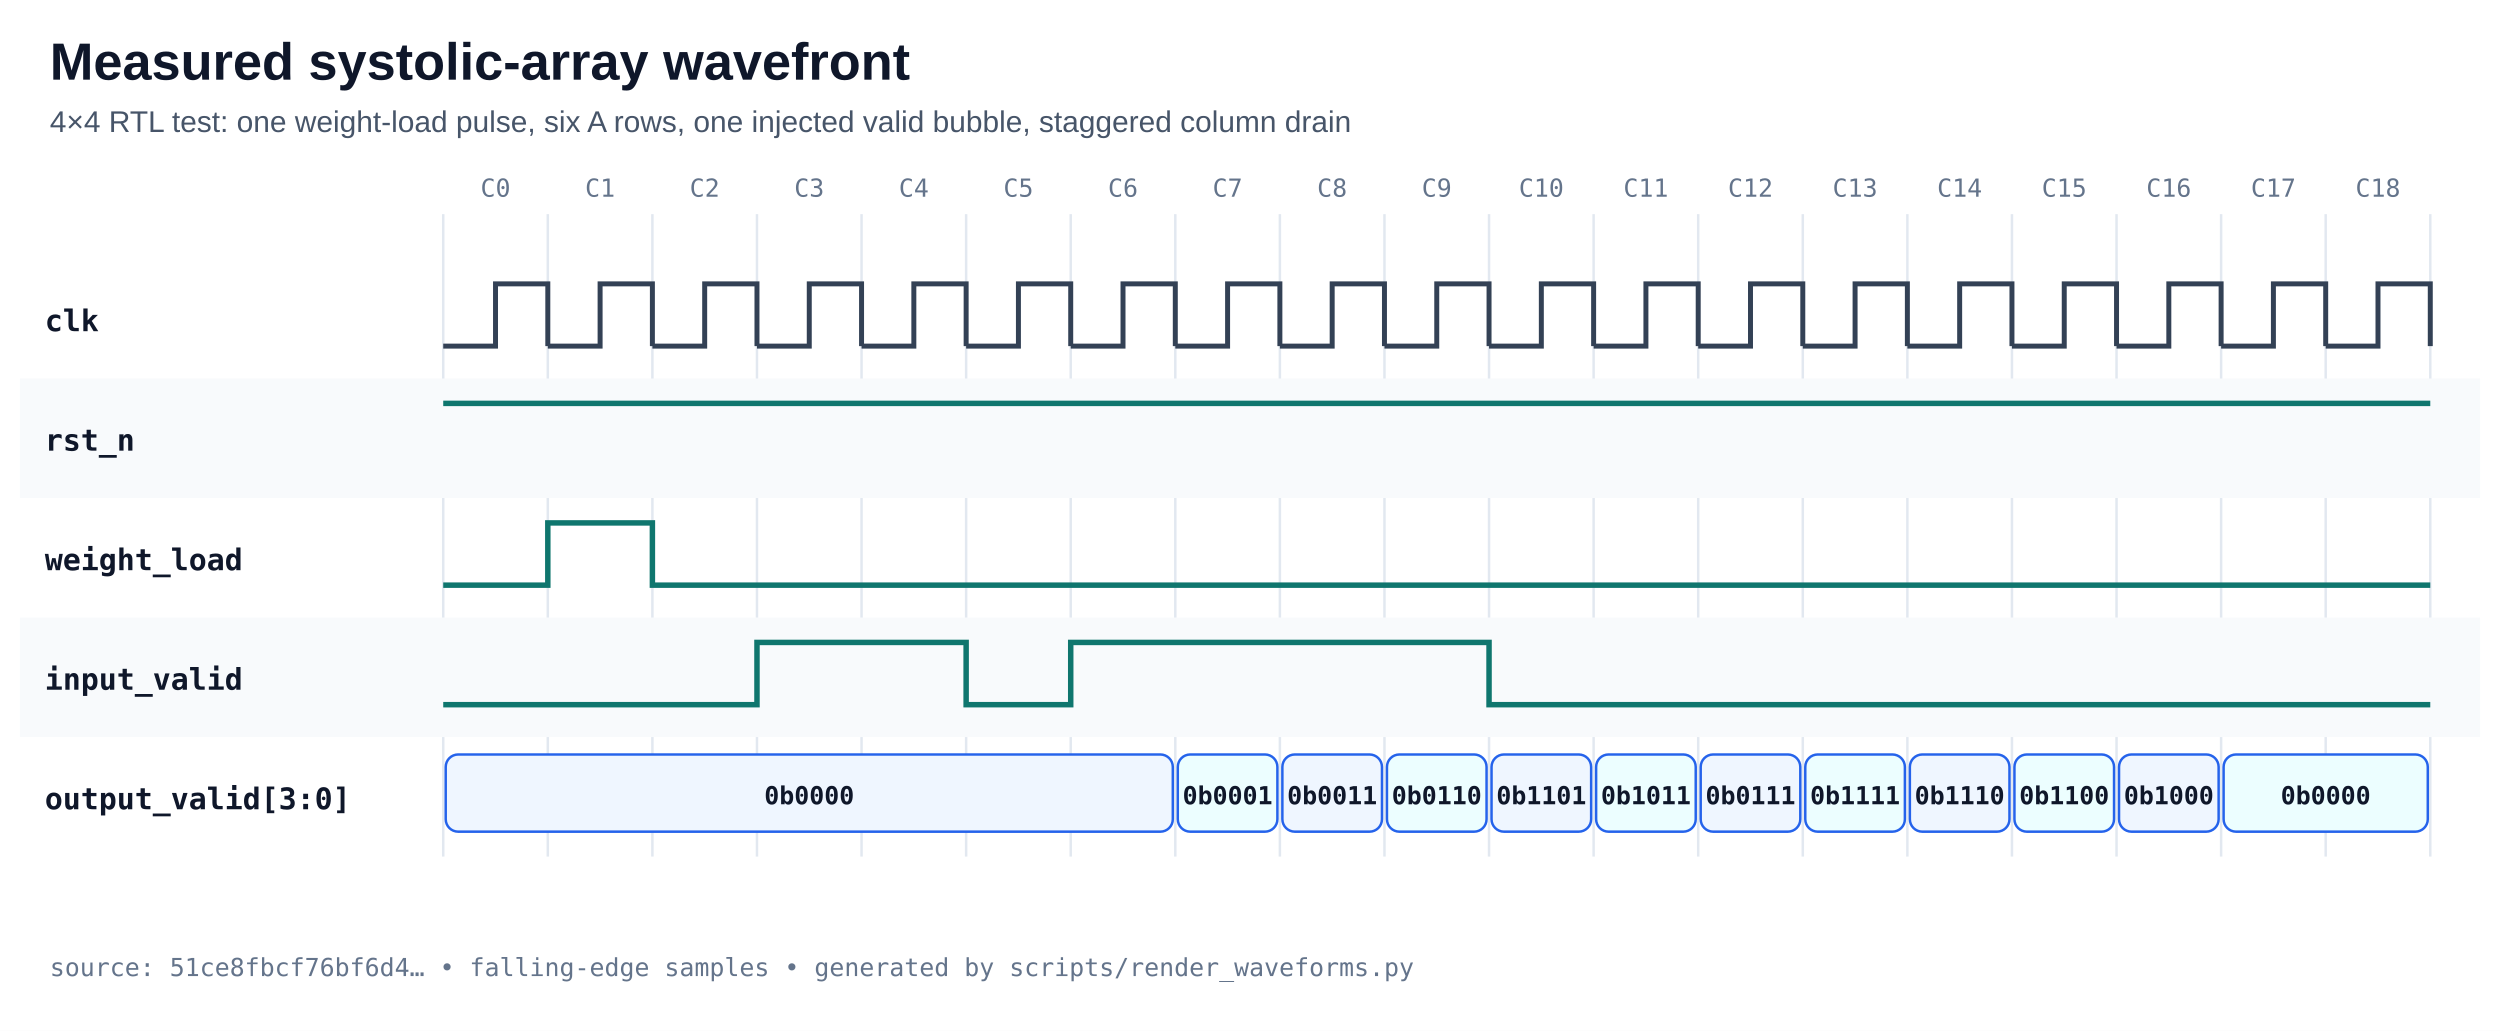
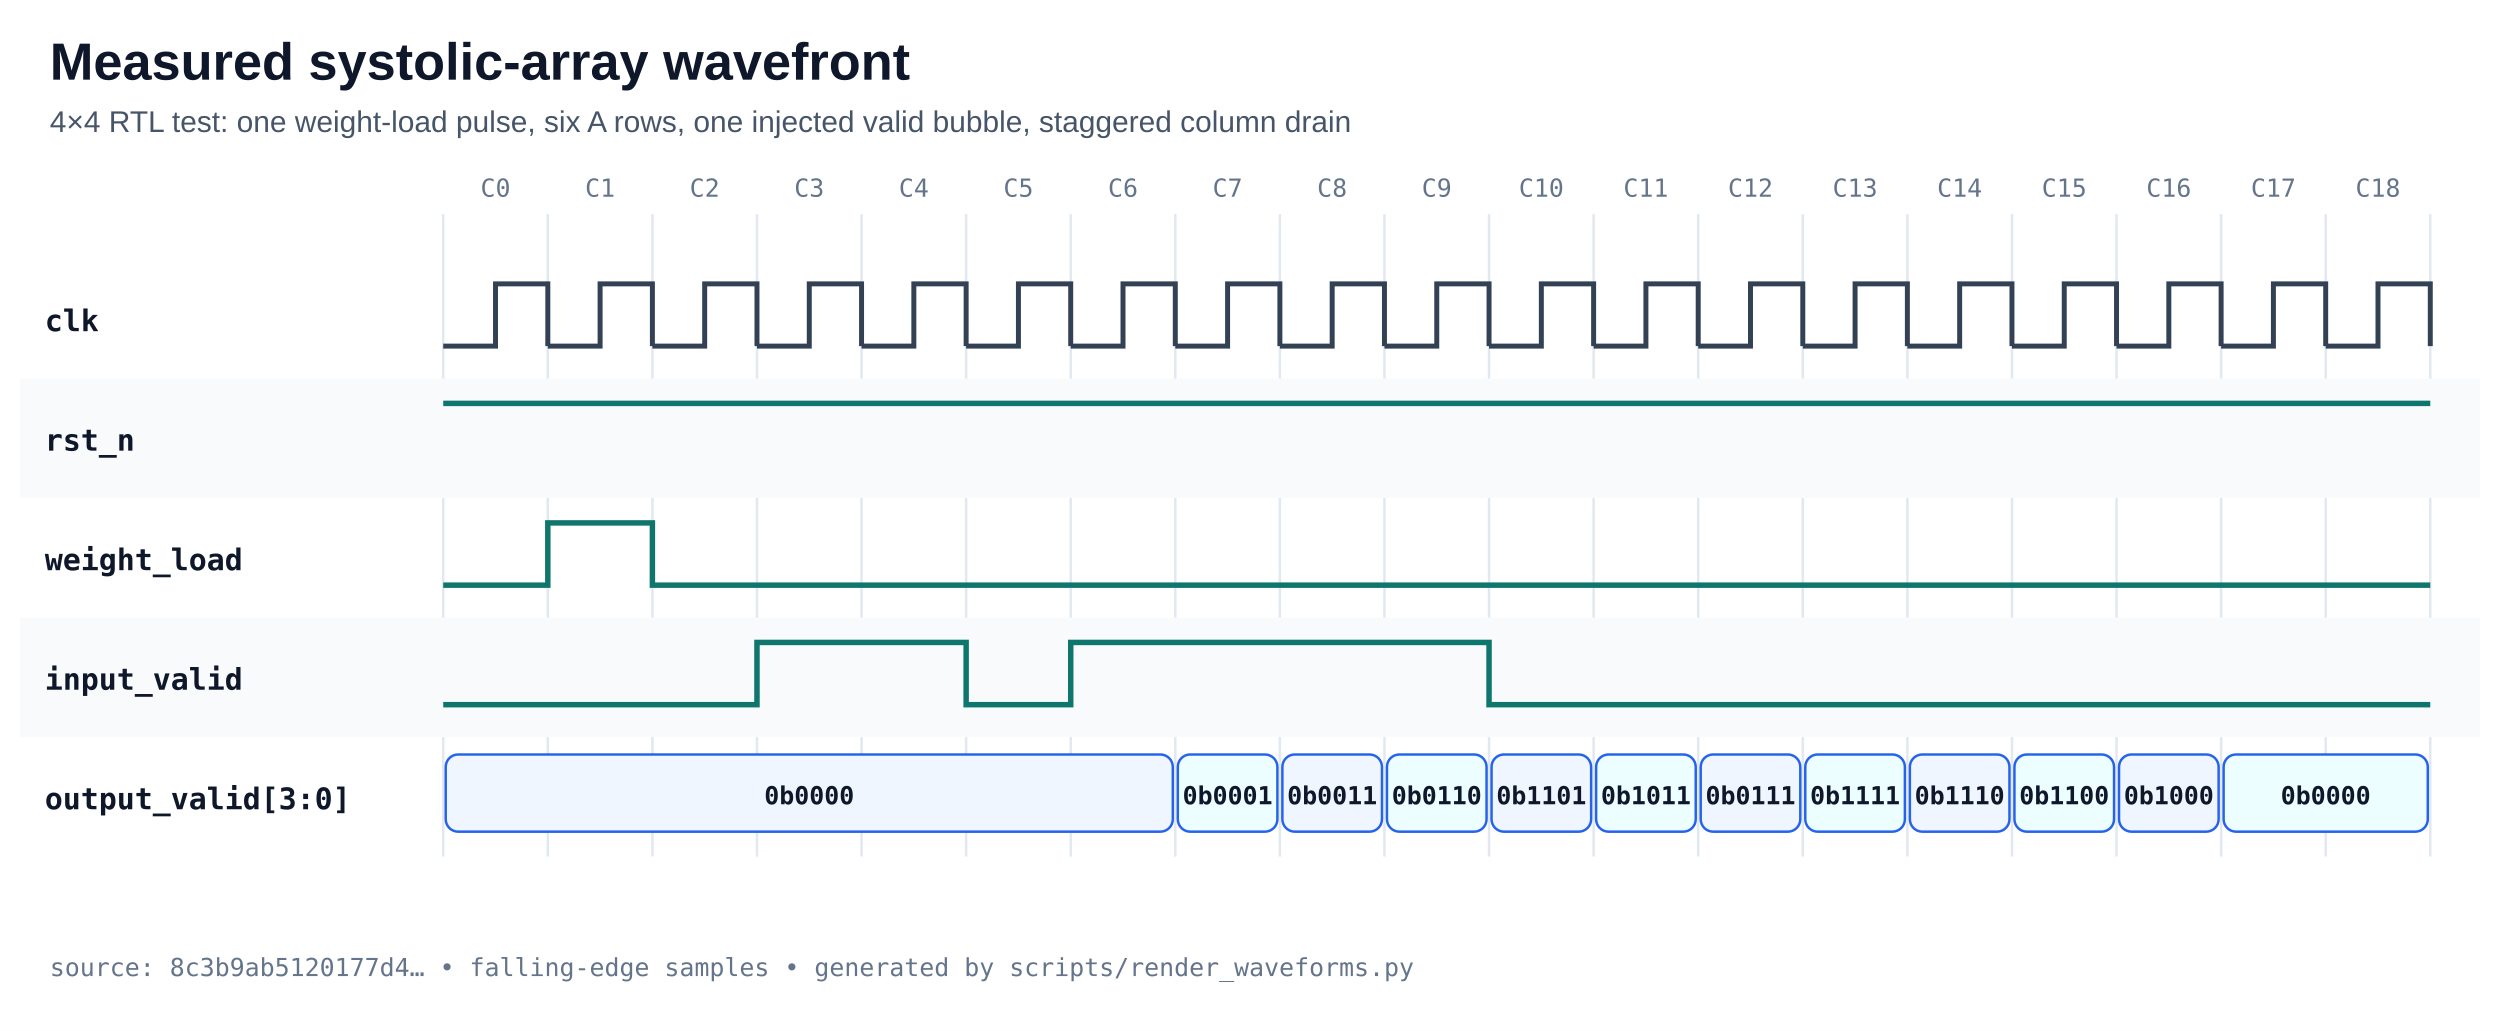
<svg xmlns="http://www.w3.org/2000/svg" width="1004" height="414" viewBox="0 0 1004 414" role="img" aria-labelledby="title desc">
  <style>
  .title { font: 700 21px Arial, sans-serif; fill: #0f172a; }
  .subtitle { font: 12px Arial, sans-serif; fill: #475569; }
  .label { font: 600 12px Consolas, monospace; fill: #0f172a; }
  .cycle { font: 10px Consolas, monospace; fill: #64748b; }
  .bus { font: 600 10px Consolas, monospace; fill: #0f172a; }
  .foot { font: 10px Consolas, monospace; fill: #64748b; }
</style>
  <rect width="1004" height="414" fill="#ffffff" />
  <text x="20.0" y="32.0" class="title" text-anchor="start">Measured systolic-array wavefront</text>
  <text x="20.0" y="53.0" class="subtitle" text-anchor="start">4×4 RTL test: one weight-load pulse, six A rows, one injected valid bubble, staggered column drain</text>
  <line x1="178" y1="86" x2="178" y2="344" stroke="#e2e8f0" stroke-width="1" />
  <text x="199.0" y="79.0" class="cycle" text-anchor="middle">C0</text>
  <line x1="220" y1="86" x2="220" y2="344" stroke="#e2e8f0" stroke-width="1" />
  <text x="241.0" y="79.0" class="cycle" text-anchor="middle">C1</text>
  <line x1="262" y1="86" x2="262" y2="344" stroke="#e2e8f0" stroke-width="1" />
  <text x="283.0" y="79.0" class="cycle" text-anchor="middle">C2</text>
  <line x1="304" y1="86" x2="304" y2="344" stroke="#e2e8f0" stroke-width="1" />
  <text x="325.0" y="79.0" class="cycle" text-anchor="middle">C3</text>
  <line x1="346" y1="86" x2="346" y2="344" stroke="#e2e8f0" stroke-width="1" />
  <text x="367.0" y="79.0" class="cycle" text-anchor="middle">C4</text>
  <line x1="388" y1="86" x2="388" y2="344" stroke="#e2e8f0" stroke-width="1" />
  <text x="409.0" y="79.0" class="cycle" text-anchor="middle">C5</text>
  <line x1="430" y1="86" x2="430" y2="344" stroke="#e2e8f0" stroke-width="1" />
  <text x="451.0" y="79.0" class="cycle" text-anchor="middle">C6</text>
  <line x1="472" y1="86" x2="472" y2="344" stroke="#e2e8f0" stroke-width="1" />
  <text x="493.0" y="79.0" class="cycle" text-anchor="middle">C7</text>
  <line x1="514" y1="86" x2="514" y2="344" stroke="#e2e8f0" stroke-width="1" />
  <text x="535.0" y="79.0" class="cycle" text-anchor="middle">C8</text>
  <line x1="556" y1="86" x2="556" y2="344" stroke="#e2e8f0" stroke-width="1" />
  <text x="577.0" y="79.0" class="cycle" text-anchor="middle">C9</text>
  <line x1="598" y1="86" x2="598" y2="344" stroke="#e2e8f0" stroke-width="1" />
  <text x="619.0" y="79.0" class="cycle" text-anchor="middle">C10</text>
  <line x1="640" y1="86" x2="640" y2="344" stroke="#e2e8f0" stroke-width="1" />
  <text x="661.0" y="79.0" class="cycle" text-anchor="middle">C11</text>
  <line x1="682" y1="86" x2="682" y2="344" stroke="#e2e8f0" stroke-width="1" />
  <text x="703.0" y="79.0" class="cycle" text-anchor="middle">C12</text>
  <line x1="724" y1="86" x2="724" y2="344" stroke="#e2e8f0" stroke-width="1" />
  <text x="745.0" y="79.0" class="cycle" text-anchor="middle">C13</text>
  <line x1="766" y1="86" x2="766" y2="344" stroke="#e2e8f0" stroke-width="1" />
  <text x="787.0" y="79.0" class="cycle" text-anchor="middle">C14</text>
  <line x1="808" y1="86" x2="808" y2="344" stroke="#e2e8f0" stroke-width="1" />
  <text x="829.0" y="79.0" class="cycle" text-anchor="middle">C15</text>
  <line x1="850" y1="86" x2="850" y2="344" stroke="#e2e8f0" stroke-width="1" />
  <text x="871.0" y="79.0" class="cycle" text-anchor="middle">C16</text>
  <line x1="892" y1="86" x2="892" y2="344" stroke="#e2e8f0" stroke-width="1" />
  <text x="913.0" y="79.0" class="cycle" text-anchor="middle">C17</text>
  <line x1="934" y1="86" x2="934" y2="344" stroke="#e2e8f0" stroke-width="1" />
  <text x="955.0" y="79.0" class="cycle" text-anchor="middle">C18</text>
  <line x1="976" y1="86" x2="976" y2="344" stroke="#e2e8f0" stroke-width="1" />
  <text x="18.0" y="133.0" class="label" text-anchor="start">clk</text>
  <path d="M 178 139 H 199.0 V 114 H 220 V 139 M 220 139 H 241.0 V 114 H 262 V 139 M 262 139 H 283.0 V 114 H 304 V 139 M 304 139 H 325.0 V 114 H 346 V 139 M 346 139 H 367.0 V 114 H 388 V 139 M 388 139 H 409.0 V 114 H 430 V 139 M 430 139 H 451.0 V 114 H 472 V 139 M 472 139 H 493.0 V 114 H 514 V 139 M 514 139 H 535.0 V 114 H 556 V 139 M 556 139 H 577.0 V 114 H 598 V 139 M 598 139 H 619.0 V 114 H 640 V 139 M 640 139 H 661.0 V 114 H 682 V 139 M 682 139 H 703.0 V 114 H 724 V 139 M 724 139 H 745.0 V 114 H 766 V 139 M 766 139 H 787.0 V 114 H 808 V 139 M 808 139 H 829.0 V 114 H 850 V 139 M 850 139 H 871.0 V 114 H 892 V 139 M 892 139 H 913.0 V 114 H 934 V 139 M 934 139 H 955.0 V 114 H 976 V 139" fill="none" stroke="#334155" stroke-width="2" />
  <rect x="8" y="152" width="988" height="48" fill="#f8fafc" />
  <text x="18.0" y="181.0" class="label" text-anchor="start">rst_n</text>
  <path d="M 178 162 H 220 H 262 H 304 H 346 H 388 H 430 H 472 H 514 H 556 H 598 H 640 H 682 H 724 H 766 H 808 H 850 H 892 H 934 H 976" fill="none" stroke="#0f766e" stroke-width="2.2" />
  <text x="18.0" y="229.0" class="label" text-anchor="start">weight_load</text>
  <path d="M 178 235 H 220 V 210 H 262 V 235 H 304 H 346 H 388 H 430 H 472 H 514 H 556 H 598 H 640 H 682 H 724 H 766 H 808 H 850 H 892 H 934 H 976" fill="none" stroke="#0f766e" stroke-width="2.2" />
  <rect x="8" y="248" width="988" height="48" fill="#f8fafc" />
  <text x="18.0" y="277.0" class="label" text-anchor="start">input_valid</text>
  <path d="M 178 283 H 220 H 262 H 304 V 258 H 346 H 388 V 283 H 430 V 258 H 472 H 514 H 556 H 598 V 283 H 640 H 682 H 724 H 766 H 808 H 850 H 892 H 934 H 976" fill="none" stroke="#0f766e" stroke-width="2.2" />
  <text x="18.0" y="325.0" class="label" text-anchor="start">output_valid[3:0]</text>
  <rect x="179" y="303" width="292" height="31" rx="5" fill="#eff6ff" stroke="#2563eb" />
  <text x="325.0" y="323.0" class="bus" text-anchor="middle">0b0000</text>
  <rect x="473" y="303" width="40" height="31" rx="5" fill="#ecfeff" stroke="#2563eb" />
  <text x="493.0" y="323.0" class="bus" text-anchor="middle">0b0001</text>
  <rect x="515" y="303" width="40" height="31" rx="5" fill="#eff6ff" stroke="#2563eb" />
  <text x="535.0" y="323.0" class="bus" text-anchor="middle">0b0011</text>
  <rect x="557" y="303" width="40" height="31" rx="5" fill="#ecfeff" stroke="#2563eb" />
  <text x="577.0" y="323.0" class="bus" text-anchor="middle">0b0110</text>
  <rect x="599" y="303" width="40" height="31" rx="5" fill="#eff6ff" stroke="#2563eb" />
  <text x="619.0" y="323.0" class="bus" text-anchor="middle">0b1101</text>
  <rect x="641" y="303" width="40" height="31" rx="5" fill="#ecfeff" stroke="#2563eb" />
  <text x="661.0" y="323.0" class="bus" text-anchor="middle">0b1011</text>
  <rect x="683" y="303" width="40" height="31" rx="5" fill="#eff6ff" stroke="#2563eb" />
  <text x="703.0" y="323.0" class="bus" text-anchor="middle">0b0111</text>
  <rect x="725" y="303" width="40" height="31" rx="5" fill="#ecfeff" stroke="#2563eb" />
  <text x="745.0" y="323.0" class="bus" text-anchor="middle">0b1111</text>
  <rect x="767" y="303" width="40" height="31" rx="5" fill="#eff6ff" stroke="#2563eb" />
  <text x="787.0" y="323.0" class="bus" text-anchor="middle">0b1110</text>
  <rect x="809" y="303" width="40" height="31" rx="5" fill="#ecfeff" stroke="#2563eb" />
  <text x="829.0" y="323.0" class="bus" text-anchor="middle">0b1100</text>
  <rect x="851" y="303" width="40" height="31" rx="5" fill="#eff6ff" stroke="#2563eb" />
  <text x="871.0" y="323.0" class="bus" text-anchor="middle">0b1000</text>
  <rect x="893" y="303" width="82" height="31" rx="5" fill="#ecfeff" stroke="#2563eb" />
  <text x="934.0" y="323.0" class="bus" text-anchor="middle">0b0000</text>
-   <text x="20.0" y="392.0" class="foot" text-anchor="start">source: 51ce8fbcf76bf6d4…  •  falling-edge samples  •  generated by scripts/render_waveforms.py</text>
+   <text x="20.0" y="392.0" class="foot" text-anchor="start">source: 8c3b9ab5120177d4…  •  falling-edge samples  •  generated by scripts/render_waveforms.py</text>
</svg>
